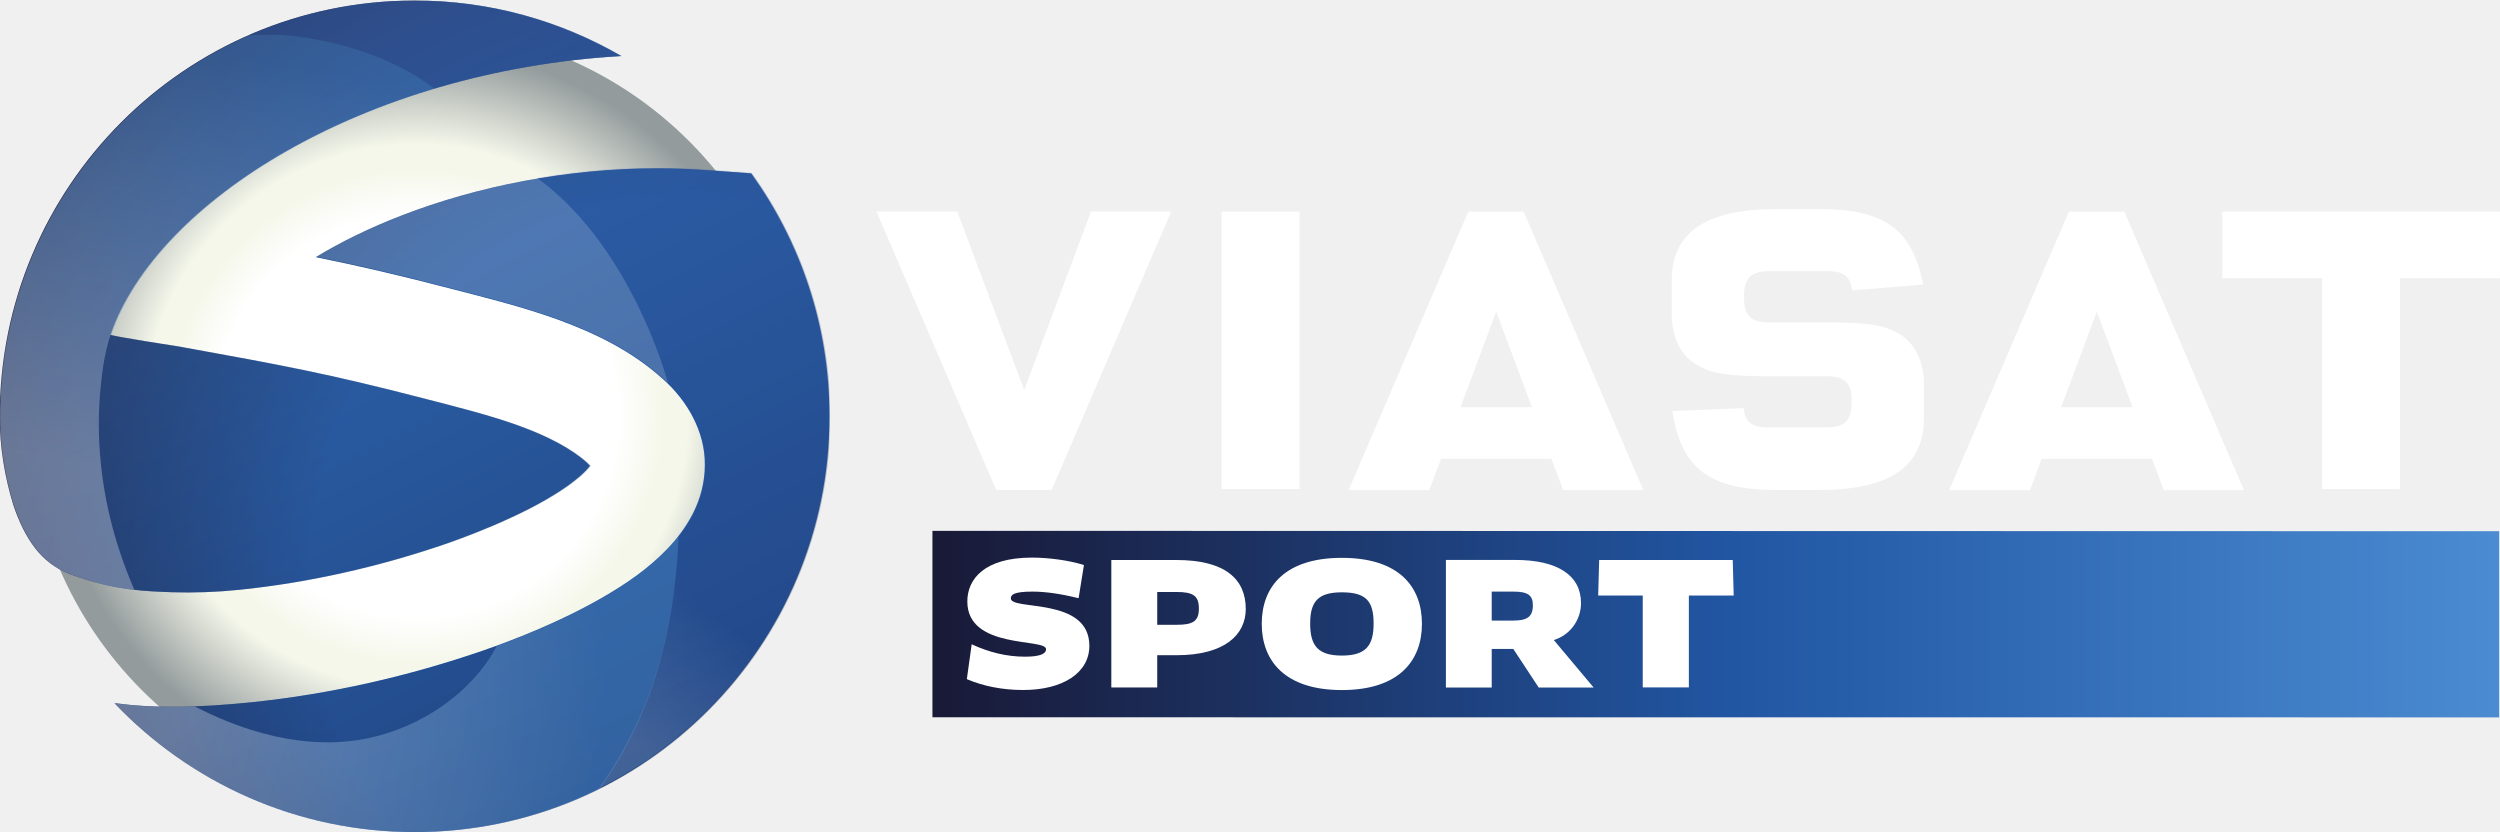
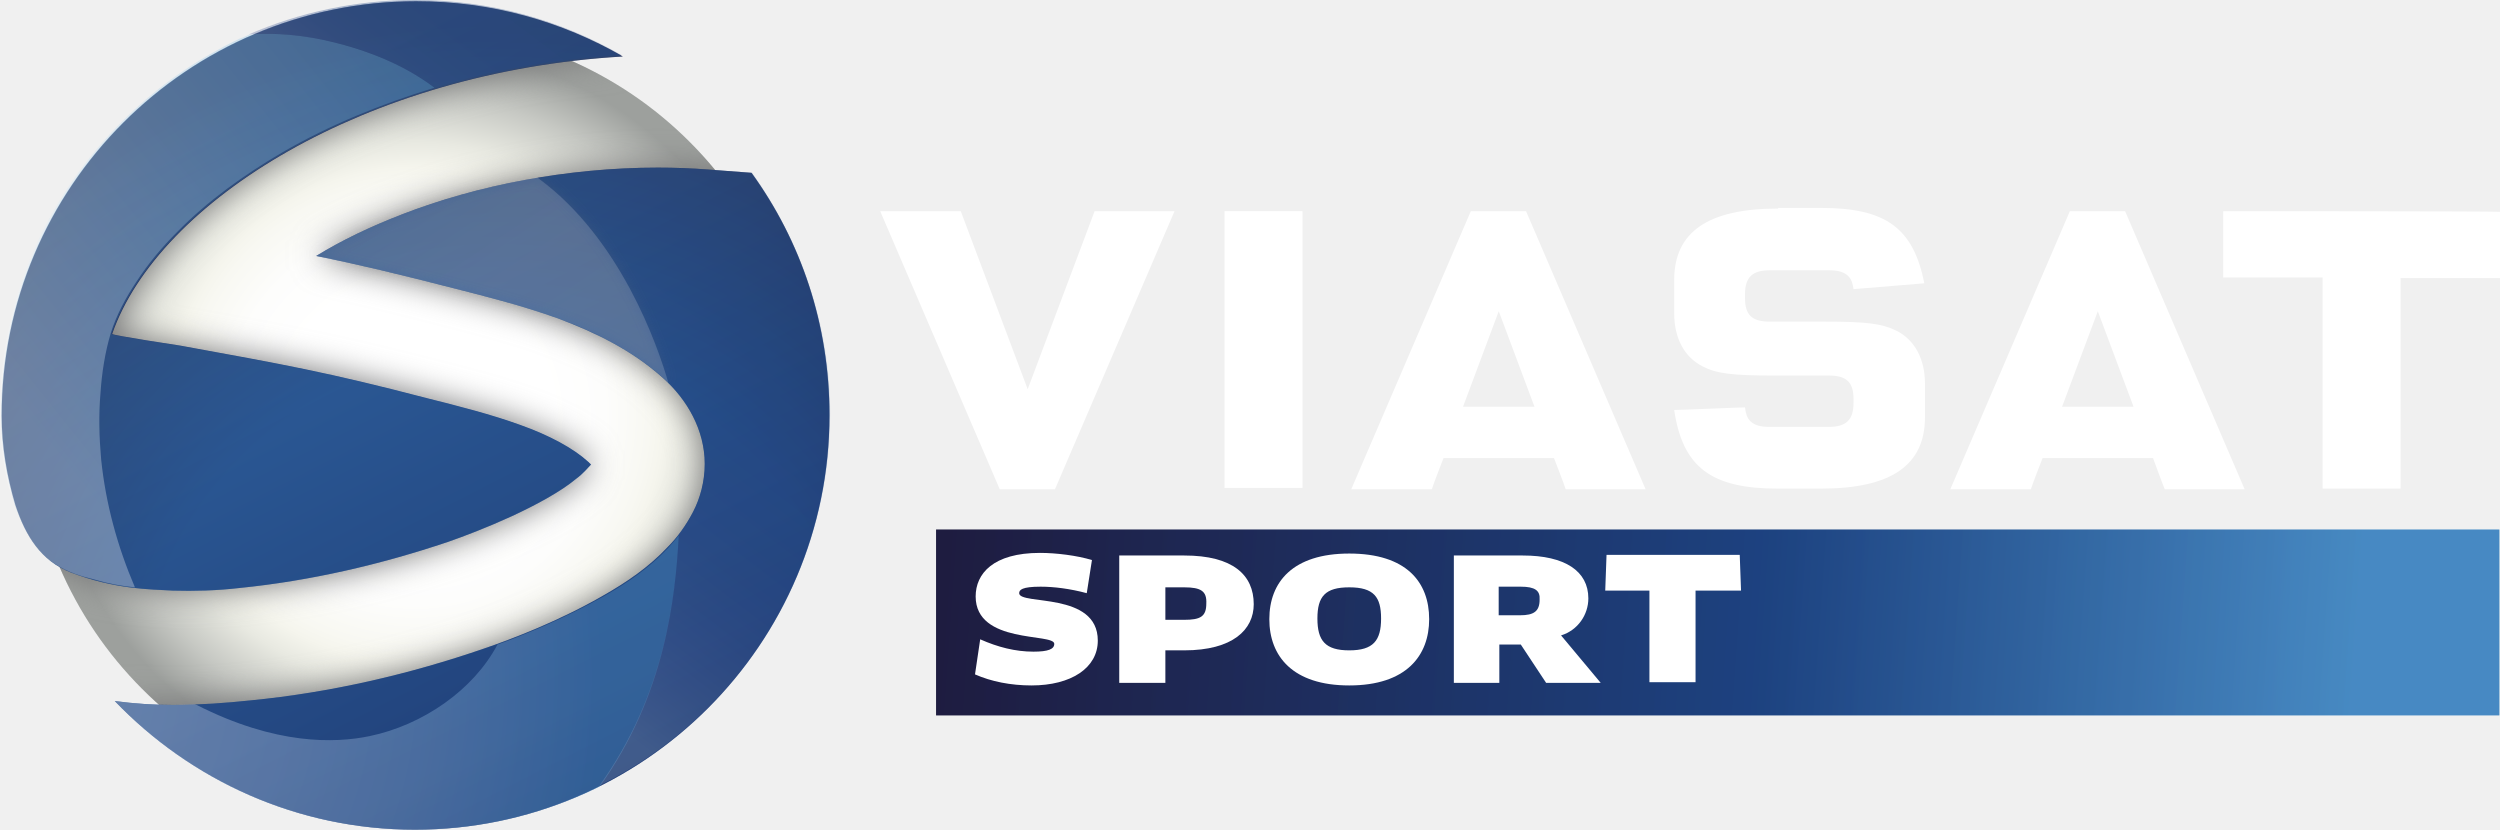
- <svg xmlns="http://www.w3.org/2000/svg" width="211.67mm" height="70.419mm" version="1.1" viewBox="0 0 211.67 70.419">
+ <svg xmlns="http://www.w3.org/2000/svg" width="813.53" height="270" version="1.1" viewBox="0 0 813.53 270" xml:space="preserve">
  <defs>
-     <linearGradient id="d" x2="1" gradientTransform="matrix(16.176 0 0 -16.176 383.08 291.09)" gradientUnits="userSpaceOnUse">
-       <stop stop-color="#191a38" offset="0" />
-       <stop stop-color="#191a38" offset=".007" />
-       <stop stop-color="#2156a3" offset=".511" />
-       <stop stop-color="#4a8bd1" offset="1" />
+     <linearGradient id="SVGID_7_" x1="395.49" x2="452.99" y1="149.89" y2="262.3" gradientTransform="matrix(2.1143 0 0 2.1143 -749.81 -282.69)" gradientUnits="userSpaceOnUse">
+       <stop stop-color="#5AA7DC" offset="0" />
+       <stop stop-color="#1E1C40" offset="1" />
    </linearGradient>
-     <clipPath id="j">
-       <path d="m373.45 297.18h4.487v-5.734h-4.487z" />
+     <radialGradient id="SVGID_8_" cx="-1086.6" cy="957.88" r="148.94" gradientTransform="matrix(1.3621 0 0 1.3621 1473.5 -1084.5)" gradientUnits="userSpaceOnUse">
+       <stop stop-color="#fff" offset="0" />
+       <stop stop-color="#F9FBFE" offset=".118" />
+       <stop stop-color="#E8F0FB" offset=".292" />
+       <stop stop-color="#CCDEF4" offset=".501" />
+       <stop stop-color="#A0C6EA" offset=".736" />
+       <stop stop-color="#5DA8DD" offset=".991" />
+       <stop stop-color="#5AA7DC" offset="1" />
+     </radialGradient>
+     <linearGradient id="SVGID_9_" x1="359.82" x2="469.99" y1="199.75" y2="111.49" gradientTransform="matrix(2.1143 0 0 2.1143 -749.81 -282.69)" gradientUnits="userSpaceOnUse">
+       <stop stop-color="#fff" offset="0" />
+       <stop stop-color="#5AA7DC" offset=".61" />
+     </linearGradient>
+     <linearGradient id="SVGID_10_" x1="403.95" x2="434.11" y1="164.08" y2="124.2" gradientTransform="matrix(2.1143 0 0 2.1143 -749.81 -282.69)" gradientUnits="userSpaceOnUse">
+       <stop stop-color="#fff" offset=".005" />
+       <stop stop-color="#E0E0EF" offset=".04" />
+       <stop stop-color="#B9BCD9" offset=".091" />
+       <stop stop-color="#959CC4" offset=".146" />
+       <stop stop-color="#7581B3" offset=".206" />
+       <stop stop-color="#5B6DA5" offset=".271" />
+       <stop stop-color="#455E9B" offset=".343" />
+       <stop stop-color="#345393" offset=".424" />
+       <stop stop-color="#284D8E" offset=".521" />
+       <stop stop-color="#20498B" offset=".649" />
+       <stop stop-color="#1D488A" offset=".929" />
+     </linearGradient>
+     <linearGradient id="SVGID_11_" x1="428.96" x2="492.61" y1="230.8" y2="147.04" gradientTransform="matrix(2.1143 0 0 2.1143 -749.81 -282.69)" gradientUnits="userSpaceOnUse">
+       <stop stop-color="#fff" offset=".005" />
+       <stop stop-color="#D2D4E7" offset=".053" />
+       <stop stop-color="#AAAED0" offset=".104" />
+       <stop stop-color="#868EBC" offset=".158" />
+       <stop stop-color="#6675AB" offset=".215" />
+       <stop stop-color="#4C639E" offset=".275" />
+       <stop stop-color="#385695" offset=".34" />
+       <stop stop-color="#2A4E8F" offset=".411" />
+       <stop stop-color="#20498B" offset=".493" />
+       <stop stop-color="#1D488A" offset=".615" />
+     </linearGradient>
+     <filter id="filter1952" x="-.038" y="-.065" width="1.076" height="1.131" color-interpolation-filters="sRGB">
+       <feGaussianBlur stdDeviation="3.363" />
+     </filter>
+     <radialGradient id="XMLID_8_-1" cx="391.74" cy="414.65" r="233.83" gradientTransform="matrix(.5386 0 0 .5386 -76.029 -88.33)" gradientUnits="userSpaceOnUse">
+       <stop stop-color="#fff" offset=".343" />
+       <stop stop-color="#FDFDFC" offset=".489" />
+       <stop stop-color="#F8F8F2" offset=".603" />
+       <stop stop-color="#F5F5ED" offset=".64" />
+       <stop stop-color="#E8E9E1" offset=".705" />
+       <stop stop-color="#C6C8C3" offset=".825" />
+       <stop stop-color="#9DA09D" offset=".949" />
+     </radialGradient>
+     <clipPath id="clipPath1658">
+       <path d="m184.78-534.18c-129.1 0-233.8 104.7-233.8 233.8s104.7 233.8 233.8 233.8c129.2 0 233.8-104.7 233.8-233.8 0.1-129.1-104.6-233.8-233.8-233.8z" />
    </clipPath>
-     <linearGradient id="f" x2="1" gradientTransform="matrix(1.2722 7.1787 7.1787 -1.2722 375.25 292.57)" gradientUnits="userSpaceOnUse">
-       <stop stop-color="#fff" offset="0" />
-       <stop stop-color="#4a8bd1" offset=".61" />
-       <stop stop-color="#4a8bd1" offset=".675" />
-       <stop stop-color="#4a8bd1" offset="1" />
-     </linearGradient>
-     <clipPath id="k">
-       <path d="m379 295.8h3.019v-6.405h-3.019z" />
-     </clipPath>
-     <linearGradient id="g" x2="1" gradientTransform="matrix(4.2764 5.6351 5.6351 -4.2764 378.43 291.01)" gradientUnits="userSpaceOnUse">
-       <stop stop-color="#fff" offset="0" />
-       <stop stop-color="#fff" offset=".005" />
-       <stop stop-color="#3153a0" offset=".224" />
-       <stop stop-color="#3153a0" offset=".615" />
-       <stop stop-color="#3153a0" offset="1" />
-     </linearGradient>
-     <clipPath id="l">
-       <path d="m376.02 297.53h3.853v-0.909h-3.853z" />
-     </clipPath>
-     <linearGradient id="h" x2="1" gradientTransform="matrix(2.0217 2.677 2.677 -2.0217 376.76 295.49)" gradientUnits="userSpaceOnUse">
-       <stop stop-color="#fff" offset="0" />
-       <stop stop-color="#fff" offset=".005" />
-       <stop stop-color="#3153a0" offset=".237" />
-       <stop stop-color="#3153a0" offset=".929" />
-       <stop stop-color="#3153a0" offset="1" />
-     </linearGradient>
-     <clipPath id="m">
-       <path d="m374.64 292h5.822v-3.054h-5.822z" />
-     </clipPath>
-     <radialGradient id="a" cx="0" cy="0" r="1" gradientTransform="matrix(6.4401 .0040137 .0040137 -6.4532 373.25 290.53)" gradientUnits="userSpaceOnUse">
-       <stop stop-color="#fff" offset="0" />
-       <stop stop-color="#fff" offset=".319" />
-       <stop stop-color="#5ba2de" offset="1" />
+     <filter id="filter1583" x="-.048" y="-.048" width="1.096" height="1.096" color-interpolation-filters="sRGB">
+       <feGaussianBlur stdDeviation="10.023" />
+     </filter>
+   </defs>
+   <linearGradient id="SVGID_1_" x1="717.27" x2="500.08" y1="236.44" y2="221.05" gradientTransform="matrix(2.1143 0 0 2.1143 -749.81 -282.69)" gradientUnits="userSpaceOnUse">
+     <stop stop-color="#5AA7DC" offset="0" />
+     <stop stop-color="#1D488A" offset=".418" />
+     <stop stop-color="#1E1C40" offset="1" />
+   </linearGradient>
+   <g transform="translate(.30997 .13265)">
+     <path d="m134.94 9.049c-69.533 0-125.92 56.391-125.92 125.92s56.391 125.92 125.92 125.92c69.587 0 125.92-56.391 125.92-125.92 0.054-69.533-56.338-125.92-125.92-125.92z" fill="url(#XMLID_8_-1)" stroke-width=".539" />
+     <g transform="matrix(.5386 0 0 .5386 35.417 296.76)" clip-path="url(#clipPath1658)" fill="#757576" filter="url(#filter1583)">
+       <path d="m3.4-127.63c11.8 1.5 23.5 2.2 34.9 2.2 16.4 0 32.3-1.2 47.1-2.7 48.2-4.9 95.9-15.7 141.3-31.4 16.1-5.6 45.1-16.4 72.3-32.1 13.7-8 27-17 38.5-29 5.7-6 11.1-12.9 15.3-21.2s7.2-18.3 7.2-29.2c0.2-20.3-10.8-38.9-25.3-51.7-19.3-17.4-41.8-28-63.8-36s-43.9-13.3-62.3-18.1c-33.8-8.8-58.2-14.4-83.6-19.6 15.3-9.2 32.7-17.8 51.6-25 45.7-17.6 100.1-28.4 154.7-28.4 10.2 0 20.5 0.4 30.7 1.1l25.9 2c29.7 41.2 47.2 91.7 47.2 146.3 0 138.4-112.2 250.6-250.6 250.6-71.1 0-135.5-29.9-181.1-77.8zm-26.8-77.8c26.8 10.2 47.6 10.4 61.6 10.9 13.1 0.5 26.9 0 40.4-1.4 42.6-4.3 85.3-14 125.9-28 9-3.1 23.5-8.5 38.2-15.3 14.7-6.7 29.7-15.1 39.2-22.8 4.3-3.3 7.3-6.5 8.9-8.6-0.5-0.5-1-1.1-1.8-1.7-9.1-8.3-23.7-16.1-41.1-22.4s-37.2-11.3-56.2-16.2c-60.3-15.6-86.7-20.4-149.2-31.7 0 0-41.5-6.4-41.3-7.2 27.8-80.3 153-158.8 308.6-167.7-36.8-21.3-79.3-33.5-124.9-33.5-138.4 0-250.6 112.2-250.6 250.6 0 18.5 3.1 36.5 8.3 53.6 6.8 20 16.4 34.8 34 41.4z" />
+       <path d="m260-442.63c48.5 36.1 70.9 99.7 77.7 122.7-19.2-18.5-44.7-30.9-66.7-38.8-22-8-43.9-13.3-62.3-18.1-33.8-8.8-58.2-14.4-83.6-19.6 15.3-9.2 32.7-17.8 51.7-25 25.1-9.7 52.9-17.3 81.9-22.2 0 0 0.8 0.6 1.3 1z" opacity=".17" />
+       <path d="m51.6-125.63c-4.1 0.1-9.4 0.3-13.5 0.3-11.4 0-23.1-0.7-34.9-2.2 45.6 47.9 110 77.8 181.4 77.8 40 0 77.8-9.4 111.4-26.1 40.1-55.9 46.1-115.3 47.9-152.1-2.1 2.6-4.2 5.1-6.5 7.4-11.5 12-24.9 21.1-38.5 29-23.4 13.5-48.2 23.4-64.9 29.5-14.4 27.6-45.1 48.8-77.4 55.6-21 4.4-56.6 5.5-104.4-18.8z" opacity=".31" />
+       <path d="m-57.5-246.73c4.8 14 11.9 28.1 24.6 36.5 7.2 4.8 15.7 7.3 23.9 9.6 8 2.2 16.2 3.8 24.5 4.7-10.6-24.7-17.8-50.7-20.3-77.5-1.2-13.3-1.4-26.7-0.3-39.9 1-12.1 2.6-24.8 6.2-36.4 3.4-10.9 9.2-21.3 15.5-30.8 7.2-11 15.7-21 24.9-30.3 18.6-18.8 40.3-34.7 63.2-47.9 29.1-16.7 60.1-29.5 92.2-39.2-19.6-15.1-44.1-24.1-68.1-29.1-11.2-2.3-22.6-3.7-34.1-3.6-2.5 0-4.9 0.1-7.4 0.3-0.9 0.1-2.3 0-3.1 0.3-1.6 0.7-3.1 1.4-4.7 2.1-5.9 2.7-11.7 5.7-17.4 8.9-45.3 25.5-82.2 65.1-104.3 112.2-10.6 22.6-17.8 46.8-21.2 71.6-3.7 26.4-3.3 53.2 3.3 79.1 0.8 3.2 1.6 6.3 2.6 9.4" opacity=".31" />
+       <path d="m388.2-446.63-25.9-2c-10.2-0.7-20.4-1.1-30.7-1.1-24.5 0-49 2.2-72.7 6.2 29.4 20.8 61.7 65 79 123.7h-0.1v0.1c-0.1-0.1-0.2-0.1-0.2-0.2 13.1 12.7 22.6 30.2 22.5 49.1 0 10.9-3 20.9-7.2 29.2-2.6 5.1-5.6 9.7-8.9 13.8-1.8 36.8-7.7 96.3-47.9 152.1 82.5-41 139.2-126.1 139.2-224.5 0.1-54.7-17.4-105.2-47.1-146.4z" opacity=".15" />
+     </g>
+   </g>
+   <rect x="304.61" y="172.32" width="508.71" height="60.47" fill="url(#SVGID_1_)" stroke-width="2.114" />
+   <linearGradient id="SVGID_2_" x1="717.27" x2="500.08" y1="236.45" y2="221.06" gradientTransform="matrix(2.1143 0 0 2.1143 -749.81 -282.69)" gradientUnits="userSpaceOnUse">
+     <stop stop-color="#1D488A" offset="0" />
+     <stop stop-color="#1E1C40" offset="1" />
+   </linearGradient>
+   <rect x="304.61" y="172.32" width="508.71" height="60.47" fill="url(#SVGID_2_)" opacity=".31" stroke-width="2.114" />
+   <path d="m356.2 68.716c-0.634 1.692-21.778 57.933-21.778 57.933s-21.143-56.241-21.778-57.933h-26.218c1.48 3.383 38.269 89.013 38.904 90.493h17.972c0.634-1.48 37.424-87.11 38.904-90.493h-26.006z" fill="#fff" stroke-width="2.114" />
+   <path d="m398.48 68.716v90.07h25.372v-90.07h-25.372z" fill="#fff" stroke-width="2.114" />
+   <path d="m478.62 68.716c-0.634 1.48-37.424 87.11-38.904 90.493h26.218c0.423-1.48 3.806-10.149 3.806-10.149h35.944s3.383 8.669 3.806 10.149h26.006c-1.48-3.383-38.269-89.013-38.904-90.493h-17.972zm9.092 32.561 11.629 31.081h-23.258z" fill="#fff" stroke-width="2.114" />
+   <path d="m673.56 68.716c-0.634 1.48-37.424 87.11-38.904 90.493h26.218c0.423-1.48 3.806-10.149 3.806-10.149h35.944s3.171 8.669 3.806 10.149h26.006c-1.48-3.383-38.269-89.013-38.904-90.493h-17.972zm9.092 32.561 11.629 31.081h-23.258z" fill="#fff" stroke-width="2.114" />
+   <path d="m578.63 67.87c-22.835 0-33.829 7.612-33.829 23.258v10.783c0 8.246 3.383 14.377 9.303 17.338 4.44 2.326 9.726 2.96 23.258 2.96h17.76c5.709 0 8.034 2.114 8.034 7.612v1.269c0 5.497-2.326 7.823-8.034 7.823h-19.452c-2.96 0-4.863-0.634-6.132-1.903-1.057-1.057-1.48-2.537-1.692-4.44-2.114 0-20.72 0.846-23.046 0.846 2.749 18.606 12.052 25.583 33.618 25.583h14.166c22.835 0 33.829-7.612 33.829-23.258v-10.783c0-8.246-3.383-14.377-9.303-17.338-4.652-2.326-9.726-2.96-23.469-2.96h-17.76c-5.709 0-8.034-2.114-8.034-7.612v-1.269c0-5.497 2.326-7.823 8.034-7.823h19.452c2.96 0 4.863 0.634 6.132 1.903 1.057 1.057 1.48 2.537 1.692 4.229 2.326-0.211 20.72-1.692 23.046-1.903-3.594-17.972-12.475-24.526-33.618-24.526h-13.955z" fill="#fff" stroke-width="2.114" />
+   <path d="m723.46 68.716v21.566h32.349v68.716h25.372v-68.504h32.349v-21.566c-2.537-0.211-87.745-0.211-90.07-0.211z" fill="#fff" stroke-width="2.114" />
+   <g transform="matrix(2.1143 0 0 2.1143 -749.81 -282.69)" fill="#fff">
+     <path d="m513.4 239.2c-3.2 0-6.2-0.6-8.7-1.7l0.8-5.4c2.7 1.2 5.4 1.9 8.2 1.9 2.3 0 3.2-0.4 3.2-1.2 0-1.7-12.1 0.1-12.1-7.3 0-3.5 2.7-6.7 9.9-6.7 2.5 0 5.7 0.4 8 1.1l-0.8 5.1c-2.6-0.7-5.1-1-7.1-1-2.9 0-3.3 0.5-3.3 1 0 1.9 12.1-0.3 12.1 7.3 0 4.2-4.1 6.9-10.2 6.9z" />
+     <path d="m536.9 233.8h-2.9v5h-7.1v-19.6h10c7.5 0 10.7 3 10.7 7.5 0 3.9-3.2 7.1-10.7 7.1zm0-9.7h-2.9v5h2.9c2.5 0 3.4-0.5 3.4-2.5 0.1-1.9-0.8-2.5-3.4-2.5z" />
+     <path d="m562.3 239.2c-8.7 0-12.3-4.5-12.3-10.2s3.6-10.1 12.3-10.1c8.8 0 12.3 4.4 12.3 10.1 0 5.6-3.5 10.2-12.3 10.2zm0-15.1c-3.7 0-4.9 1.4-4.9 4.8s1.2 4.9 4.9 4.9 4.9-1.5 4.9-4.9c0-3.3-1.1-4.8-4.9-4.8z" />
+     <path d="m594.9 231.5 6.1 7.3h-8.4l-3.9-5.9h-3.3v5.9h-7v-19.6h10.6c6.5 0 10.1 2.4 10.1 6.6 0 2.5-1.6 4.9-4.2 5.7zm-6.2-7.5h-3.4v4.4h3.3c2.1 0 3-0.6 3-2.4 0.1-1.4-0.7-2-2.9-2z" />
+     <path d="m615.6 224.6v14.1h-7.1v-14.1h-6.8l0.2-5.5h20.5l0.2 5.5z" />
+   </g>
+   <g transform="matrix(2.1143 0 0 2.1143 -749.81 -282.69)">
+     <radialGradient id="SVGID_6_" cx="-962.81" cy="966.67" r="164.99" gradientTransform="matrix(.6442 0 0 .6442 1051.5 -379.22)" gradientUnits="userSpaceOnUse">
+       <stop stop-color="#1D488A" offset=".522" />
+       <stop stop-color="#1E1C40" offset="1" />
    </radialGradient>
-     <clipPath id="n">
-       <path d="m373.45 297.53h8.568v-8.586h-8.568z" />
-     </clipPath>
-     <linearGradient id="i" x2="1" gradientTransform="matrix(3.8711 -7.5549 -7.5549 -3.8711 376.19 296.45)" gradientUnits="userSpaceOnUse">
-       <stop stop-color="#4a8bd1" offset="0" />
-       <stop stop-color="#191a38" offset="1" />
-     </linearGradient>
-     <radialGradient id="b" cx="0" cy="0" r="1" gradientTransform="matrix(7.7813 .0054788 .0054788 -7.7969 380.62 291.5)" gradientUnits="userSpaceOnUse">
-       <stop stop-color="#2156a3" offset="0" />
-       <stop stop-color="#2156a3" offset=".511" />
-       <stop stop-color="#1b1938" offset="1" />
-     </radialGradient>
-     <radialGradient id="c" cx="0" cy="0" r="1" gradientTransform="matrix(3.9974 .0024911 .0024911 -4.0055 377.75 293.24)" gradientUnits="userSpaceOnUse">
-       <stop stop-color="#fff" offset="0" />
-       <stop stop-color="#fff" offset=".343" />
-       <stop stop-color="#fff" offset=".519" />
-       <stop stop-color="#f5f7ea" offset=".64" />
-       <stop stop-color="#f5f7ea" offset=".7" />
-       <stop stop-color="#939b9c" offset=".949" />
-       <stop stop-color="#939b9c" offset="1" />
-     </radialGradient>
-     <linearGradient id="e" x2="1" gradientTransform="matrix(48.522 29.211 -29.211 48.522 -17.905 78.787)" gradientUnits="userSpaceOnUse">
-       <stop stop-color="#4a8bd1" offset="0" />
-       <stop stop-color="#fff" offset=".201" />
+     <path d="m372.3 241.6c3 0.4 6 0.6 8.9 0.6 4.2 0 8.2-0.3 12-0.7 12.3-1.2 24.4-4 36-8 4.1-1.4 11.5-4.2 18.4-8.2 3.5-2 6.9-4.3 9.8-7.4 1.5-1.5 2.8-3.3 3.9-5.4s1.8-4.7 1.8-7.4c0-5.2-2.7-9.9-6.4-13.2-4.9-4.4-10.6-7.1-16.2-9.2-5.6-2-11.2-3.4-15.9-4.6-8.6-2.2-14.8-3.7-21.3-5 3.9-2.4 8.3-4.5 13.2-6.4 11.6-4.5 25.5-7.2 39.4-7.2 2.6 0 5.2 0.1 7.8 0.3l6.6 0.5c7.6 10.5 12 23.3 12 37.3 0 35.2-28.6 63.8-63.8 63.8-18.1 0-34.5-7.6-46.2-19.8zm-6.8-19.8c6.8 2.6 12.1 2.6 15.7 2.8 3.3 0.1 6.9 0 10.3-0.4 10.9-1.1 21.7-3.6 32.1-7.1 2.3-0.8 6-2.2 9.7-3.9s7.6-3.8 10-5.8c1.1-0.8 1.8-1.7 2.3-2.2l-0.4-0.4c-2.3-2.1-6-4.1-10.5-5.7-4.4-1.6-9.5-2.9-14.3-4.1-15.3-4-22.1-5.2-38-8.1 0 0-10.6-1.6-10.5-1.8 7.1-20.4 39-40.4 78.6-42.7-9.4-5.4-20.2-8.5-31.8-8.5-35.2 0-63.8 28.6-63.8 63.8 0 4.7 0.8 9.3 2.1 13.7 1.6 4.9 4 8.6 8.5 10.4z" fill="url(#SVGID_6_)" />
+   </g>
+   <path d="m37.357 228.14c6.343 0.846 12.686 1.269 18.818 1.269 8.88 0 17.338-0.634 25.372-1.48 26.006-2.537 51.59-8.457 76.116-16.915 8.669-2.96 24.315-8.88 38.904-17.338 7.4-4.229 14.589-9.092 20.72-15.646 3.171-3.171 5.92-6.977 8.246-11.417 2.326-4.44 3.806-9.937 3.806-15.646 0-10.995-5.709-20.932-13.532-27.909-10.36-9.303-22.412-15.012-34.252-19.452-11.84-4.229-23.681-7.189-33.618-9.726-18.183-4.652-31.292-7.823-45.035-10.572 8.246-5.074 17.549-9.514 27.909-13.532 24.526-9.514 53.915-15.223 83.305-15.223 5.497 0 10.995 0.211 16.492 0.634l13.955 1.057c16.069 22.2 25.372 49.264 25.372 78.865 0 74.424-60.47 134.89-134.89 134.89-38.269 0-72.944-16.069-97.682-41.864z" fill="none" stroke-width="2.114" />
+   <path d="m37.357 228.14c6.343 0.846 12.686 1.269 18.818 1.269 8.88 0 17.338-0.634 25.372-1.48 26.006-2.537 51.59-8.457 76.116-16.915 8.669-2.96 24.315-8.88 38.904-17.338 7.4-4.229 14.589-9.092 20.72-15.646 3.171-3.171 5.92-6.977 8.246-11.417 2.326-4.44 3.806-9.937 3.806-15.646 0-10.995-5.709-20.932-13.532-27.909-10.36-9.303-22.623-15.012-34.252-19.452-11.84-4.229-23.681-7.189-33.618-9.726-18.183-4.652-31.292-7.823-45.035-10.572 8.246-5.074 17.549-9.514 27.909-13.532 24.526-9.514 53.915-15.223 83.305-15.223 5.497 0 10.995 0.211 16.492 0.634l13.955 1.057c16.069 22.2 25.372 49.264 25.372 78.865 0 74.424-60.47 134.89-134.89 134.89-38.269 0-72.944-16.069-97.682-41.864zm-14.377-41.864c14.377 5.497 25.583 5.497 33.195 5.92 6.977 0.211 14.589 0 21.778-0.846 23.046-2.326 45.881-7.612 67.87-15.012 4.863-1.692 12.686-4.652 20.509-8.246s16.069-8.034 21.143-12.263c2.326-1.692 3.806-3.594 4.863-4.652-0.211-0.211-0.634-0.634-1.057-0.846-4.863-4.44-12.686-8.669-22.2-12.052-9.303-3.383-20.086-6.132-30.235-8.669-32.349-8.457-46.727-10.995-80.345-17.126 0 0-22.412-3.383-22.2-3.806 15.012-43.132 82.459-85.419 166.19-90.282-19.875-11.417-42.709-17.972-67.236-17.972-74.424 0-134.89 60.47-134.89 134.89 0 9.937 1.692 19.663 4.44 28.966 3.594 10.36 8.669 18.395 18.183 21.989z" fill="url(#SVGID_7_)" opacity=".32" stroke-width="2.114" />
+   <path d="m63.363 229.19c-2.114 0-5.074 0.211-7.189 0.211-6.132 0-12.475-0.423-18.818-1.269 24.526 25.795 59.201 41.864 97.682 41.864 21.566 0 41.864-5.074 60.047-13.955 21.566-30.023 24.738-62.161 25.795-81.825-1.057 1.48-2.326 2.749-3.383 4.017-6.132 6.554-13.32 11.417-20.72 15.646-12.686 7.189-26.006 12.686-34.886 15.857-7.823 14.8-24.315 26.218-41.652 29.812-11.206 2.326-30.446 2.96-56.241-10.149z" fill="url(#SVGID_8_)" opacity=".31" stroke-width="2.114" />
+   <path d="m4.584 163.86c2.537 7.612 6.343 15.223 13.32 19.663 3.806 2.537 8.457 4.017 12.897 5.074 4.229 1.269 8.669 2.114 13.109 2.537-5.709-13.32-9.514-27.275-10.995-41.652-0.634-7.189-0.846-14.377-0.211-21.566 0.423-6.554 1.48-13.32 3.383-19.663 1.903-5.92 4.863-11.417 8.246-16.492 3.806-5.92 8.457-11.417 13.32-16.28 9.937-10.149 21.778-18.606 34.041-25.795 15.646-9.092 32.349-15.857 49.687-21.143-10.572-8.034-23.681-12.897-36.578-15.646-6.132-1.269-12.263-1.903-18.395-1.903-1.269 0-2.749 0-4.017 0.211-0.423 0-1.269 0-1.692 0.211-0.846 0.423-1.692 0.846-2.537 1.057-3.171 1.48-6.343 3.171-9.303 4.863-24.315 13.743-44.19 35.098-56.241 60.47-5.709 12.263-9.514 25.161-11.417 38.481-1.903 14.166-1.692 28.543 1.692 42.498 0.846 1.692 1.269 3.383 1.692 5.074" fill="url(#SVGID_9_)" opacity=".31" stroke-width="2.114" />
+   <path d="m129.75 21.355c4.229 2.114 8.246 4.652 11.84 7.189h-0.211c18.818-5.709 39.327-9.303 60.893-10.572-19.875-11.417-42.709-17.972-67.236-17.972-19.24 0-37.635 4.017-54.127 11.206 14.166-1.269 33.618 2.537 48.841 10.149z" fill="url(#SVGID_10_)" opacity=".35" stroke-width="2.114" />
+   <path d="m244.77 56.241-13.955-1.057c-5.497-0.423-10.995-0.634-16.492-0.634-13.32 0-26.429 1.269-39.115 3.383 15.857 11.206 33.195 35.098 42.498 66.601l-0.211-0.211c6.977 6.766 12.263 16.28 12.052 26.429 0 5.92-1.692 11.206-3.806 15.646-1.48 2.749-2.96 5.286-4.863 7.4-1.057 19.875-4.229 51.801-25.795 81.825 44.401-21.989 75.059-67.87 75.059-120.94 0-28.966-9.514-56.241-25.372-78.442z" fill="url(#SVGID_11_)" opacity=".15" stroke-width="2.114" />
+   <path transform="matrix(.5386 0 0 .5386 -75.869 -88.361)" d="m466.9 272.4c48.5 36.1 70.9 99.7 77.7 122.7-19.2-18.5-44.7-30.9-66.7-38.8-22-8-43.9-13.3-62.3-18.1-33.8-8.8-58.2-14.4-83.6-19.6 15.3-9.2 32.7-17.8 51.7-25 25.1-9.7 52.9-17.3 81.9-22.2 0 0 0.8 0.6 1.3 1z" fill="#757576" filter="url(#filter1952)" opacity=".17" />
+   <g transform="matrix(2.1143 0 0 2.1143 -749.81 -282.69)">
+     <linearGradient id="SVGID_12_" x1="411.49" x2="451.86" y1="151.28" y2="212.27" gradientUnits="userSpaceOnUse">
+       <stop stop-color="#5AA7DC" offset="0" />
+       <stop stop-color="#66ABDE" offset=".011" />
+       <stop stop-color="#92BEE7" offset=".062" />
+       <stop stop-color="#B3CFEE" offset=".12" />
+       <stop stop-color="#CCDEF4" offset=".185" />
+       <stop stop-color="#E0EBF9" offset=".257" />
+       <stop stop-color="#EEF4FC" offset=".342" />
+       <stop stop-color="#F8FAFE" offset=".446" />
+       <stop stop-color="#FEFEFF" offset=".593" />
      <stop stop-color="#fff" offset="1" />
    </linearGradient>
-   </defs>
-   <g transform="translate(21.562 -79.929)">
-     <g transform="matrix(8.2006 0 0 -8.2006 -3084.1 2519.9)">
-       <path d="m383.08 290.13 16.176-1e-3v1.922l-16.176 4e-3z" fill="url(#d)" />
-     </g>
-     <g fill="#fff">
-       <g transform="matrix(8.2006 0 0 -8.2006 70.812 97.842)">
-         <path d="m0 0c-0.019-0.051-0.69-1.842-0.69-1.842s-0.673 1.791-0.691 1.842h-0.834c0.045-0.107 1.216-2.829 1.236-2.875h0.572c0.019 0.046 1.19 2.768 1.235 2.875z" fill="#fff" />
-       </g>
-       <path d="m81.873 121.33h6.593v-23.487h-6.593z" />
-       <g transform="matrix(8.2006 0 0 -8.2006 105.12 106.32)">
-         <path d="m0 0 0.369-0.986h-0.738zm-0.288 1.033c-0.021-0.046-1.191-2.768-1.236-2.875h0.833c0.017 0.044 0.121 0.323 0.121 0.323h1.14s0.104-0.279 0.121-0.323h0.828c-0.046 0.107-1.216 2.829-1.236 2.875z" fill="#fff" />
-       </g>
-       <g transform="matrix(8.2006 0 0 -8.2006 155.97 106.32)">
-         <path d="m0 0 0.37-0.986h-0.738zm-0.288 1.033c-0.02-0.046-1.19-2.768-1.236-2.875h0.834c0.016 0.044 0.121 0.323 0.121 0.323h1.14s0.104-0.279 0.12-0.323h0.828c-0.046 0.107-1.215 2.829-1.235 2.875z" fill="#fff" />
-       </g>
-       <g transform="matrix(8.2006 0 0 -8.2006 128.82 97.633)">
-         <path d="m0 0c-0.725 0-1.078-0.241-1.078-0.737v-0.342c0-0.262 0.105-0.458 0.297-0.55 0.144-0.075 0.311-0.097 0.742-0.097h0.565c0.18 0 0.253-0.07 0.253-0.241v-0.04c0-0.173-0.075-0.247-0.253-0.247h-0.616c-0.091 0-0.154 0.019-0.194 0.061-0.032 0.033-0.047 0.079-0.052 0.138-0.07-3e-3 -0.658-0.027-0.735-0.03 0.089-0.593 0.384-0.815 1.071-0.815h0.448c0.725 0 1.078 0.243 1.078 0.742v0.341c0 0.262-0.105 0.458-0.296 0.551-0.145 0.075-0.311 0.096-0.743 0.096h-0.565c-0.18 0-0.253 0.071-0.253 0.243v0.039c0 0.173 0.076 0.247 0.253 0.247h0.616c0.092 0 0.154-0.019 0.194-0.062 0.031-0.032 0.048-0.078 0.051-0.136 0.073 6e-3 0.657 0.054 0.735 0.06-0.114 0.573-0.399 0.779-1.07 0.779z" fill="#fff" />
-       </g>
-       <g transform="matrix(8.2006 0 0 -8.2006 166.6 97.842)">
-         <path d="m0 0v-0.688h1.03v-2.176h0.804v2.176h1.032v0.688z" fill="#fff" />
-       </g>
-     </g>
-     <g transform="matrix(8.2006 0 0 -8.2006 65.071 138.35)">
-       <path d="m0 0c-0.216 0-0.414 0.04-0.582 0.112l0.05 0.36c0.179-0.083 0.362-0.128 0.55-0.128 0.156 0 0.218 0.03 0.218 0.077 0 0.118-0.813-7e-3 -0.813 0.493 0 0.235 0.181 0.453 0.667 0.453 0.17 0 0.386-0.028 0.537-0.077l-0.055-0.342c-0.174 0.043-0.34 0.068-0.475 0.068-0.195 0-0.225-0.033-0.225-0.07 0-0.13 0.811 0.019 0.811-0.49 0-0.279-0.274-0.456-0.683-0.456" fill="#fff" />
-     </g>
-     <g transform="matrix(8.2006 0 0 -8.2006 78.042 130.05)">
-       <path d="m0 0h-0.198v-0.339h0.198c0.167 0 0.232 0.034 0.232 0.167 0 0.132-0.057 0.172-0.232 0.172m0-0.653h-0.198v-0.333h-0.474v1.316h0.672c0.507 0 0.716-0.2 0.716-0.505 0-0.266-0.216-0.478-0.716-0.478" fill="#fff" />
-     </g>
-     <g transform="matrix(8.2006 0 0 -8.2006 92.049 130.08)">
-       <path d="m0 0c-0.246 0-0.327-0.095-0.327-0.323s0.081-0.33 0.327-0.33c0.247 0 0.328 0.102 0.328 0.33s-0.073 0.323-0.328 0.323m0-1.009c-0.588 0-0.827 0.302-0.827 0.684 0 0.383 0.239 0.681 0.827 0.681 0.59 0 0.827-0.298 0.827-0.681 0-0.381-0.237-0.684-0.827-0.684" fill="#fff" />
-     </g>
-     <g transform="matrix(8.2006 0 0 -8.2006 106.6 130.02)">
-       <path d="m0 0h-0.227v-0.299h0.222c0.144 0 0.203 0.039 0.203 0.159 0 0.101-0.051 0.14-0.198 0.14m0.414-0.5 0.411-0.49h-0.567l-0.262 0.398h-0.223v-0.398h-0.473v1.317h0.717c0.436 0 0.678-0.159 0.678-0.446 0-0.165-0.105-0.327-0.281-0.381" fill="#fff" />
-     </g>
-     <g transform="matrix(8.2006 0 0 -8.2006 121.43 130.35)">
-       <path d="m0 0v-0.949h-0.476v0.949h-0.46l0.01 0.367h1.379l0.01-0.367z" fill="#fff" />
-     </g>
-     <g transform="matrix(8.2006 0 0 -8.2006 -3084.1 2519.9)">
-       <path d="m377.74 297.25c-2.208-2e-3 -3.996-1.796-3.996-4.008 2e-3 -2.212 1.793-4.005 4.001-4.003 2.208 1e-3 3.996 1.795 3.995 4.008-2e-3 2.212-1.791 4.003-3.998 4.003z" fill="url(#c)" />
-     </g>
-     <g transform="matrix(8.2006 0 0 -8.2006 -3084.1 2519.9)">
-       <path d="m377.73 297.53c-2.366-2e-3 -4.282-1.925-4.28-4.296 0-0.316 0.052-0.625 0.142-0.918 0.118-0.341 0.282-0.594 0.582-0.708 0.459-0.175 0.813-0.177 1.054-0.187 0.224-7e-3 0.459 1e-3 0.691 0.025 0.728 0.074 1.458 0.241 2.151 0.48 0.154 0.054 0.401 0.146 0.652 0.263 0.251 0.114 0.508 0.259 0.671 0.391 0.073 0.056 0.124 0.111 0.151 0.146-8e-3 9e-3 -0.018 0.019-0.03 0.031-0.155 0.142-0.405 0.275-0.704 0.383-0.297 0.108-0.636 0.192-0.96 0.276-1.03 0.267-1.482 0.348-2.551 0.542 0 0-0.71 0.109-0.706 0.122 0.475 1.376 2.614 2.722 5.274 2.877-0.63 0.364-1.355 0.573-2.134 0.573zm2.511-1.732c-0.933 0-1.864-0.185-2.645-0.488-0.324-0.125-0.622-0.271-0.883-0.429 0.434-0.088 0.851-0.184 1.43-0.335 0.315-0.082 0.688-0.173 1.064-0.308 0.376-0.138 0.761-0.318 1.091-0.617 0.248-0.22 0.435-0.538 0.432-0.886 0-0.186-0.05-0.358-0.122-0.499-0.072-0.143-0.164-0.261-0.262-0.364-0.197-0.206-0.425-0.361-0.659-0.497-0.465-0.27-0.961-0.456-1.236-0.552-0.775-0.268-1.591-0.455-2.414-0.539-0.253-0.025-0.525-0.046-0.807-0.046-0.194 0-0.394 0.011-0.596 0.038 0.781-0.821 1.882-1.332 3.102-1.331 2.366 1e-3 4.283 1.924 4.281 4.294-1e-3 0.936-0.301 1.801-0.809 2.507l-0.442 0.032c-0.174 0.013-0.348 0.02-0.522 0.02z" fill="url(#b)" />
-     </g>
-     <g transform="matrix(8.2006 0 0 -8.2006 -3084.1 2519.9)">
-       <g clip-path="url(#n)" opacity=".32">
-         <path d="m377.74 297.53c-2.366-2e-3 -4.283-1.925-4.281-4.296 0-0.316 0.053-0.625 0.142-0.918 0.118-0.341 0.283-0.594 0.583-0.708 0.458-0.175 0.813-0.178 1.053-0.187 0.225-7e-3 0.46 1e-3 0.691 0.025 0.729 0.074 1.459 0.241 2.152 0.48 0.154 0.054 0.4 0.146 0.652 0.263 0.251 0.115 0.508 0.258 0.671 0.391 0.073 0.056 0.123 0.111 0.151 0.146-8e-3 9e-3 -0.018 0.019-0.031 0.031-0.155 0.142-0.405 0.274-0.703 0.382s-0.636 0.193-0.96 0.277c-1.03 0.267-1.482 0.348-2.551 0.542 0 0-0.71 0.109-0.706 0.122 0.474 1.375 2.613 2.722 5.273 2.877-0.628 0.364-1.354 0.573-2.13 0.573zm-0.134-2.22c-0.324-0.125-0.622-0.271-0.883-0.429 0.434-0.088 0.851-0.184 1.43-0.335 0.314-0.082 0.688-0.173 1.064-0.309 0.376-0.137 0.761-0.318 1.091-0.616 0.248-0.22 0.435-0.538 0.432-0.887 0-0.185-0.05-0.357-0.122-0.499s-0.164-0.26-0.262-0.363c-0.197-0.206-0.425-0.362-0.659-0.497-0.465-0.27-0.961-0.456-1.237-0.552-0.775-0.268-1.59-0.455-2.413-0.539-0.254-0.025-0.525-0.046-0.807-0.046-0.194 0-0.395 0.011-0.597 0.038 0.781-0.821 1.882-1.332 3.103-1.331 2.366 0 4.282 1.924 4.281 4.294-1e-3 0.936-0.301 1.801-0.809 2.506l-0.442 0.033c-0.175 0.013-0.35 0.02-0.525 0.02-0.934 0-1.864-0.185-2.645-0.488" fill="url(#i)" />
-       </g>
-     </g>
-     <g transform="matrix(8.2006 0 0 -8.2006 -3084.1 2519.9)">
-       <g clip-path="url(#m)" opacity=".31">
-         <path d="m380.35 291.87c-0.197-0.206-0.425-0.36-0.659-0.497-0.401-0.232-0.824-0.403-1.109-0.506-0.247-0.473-0.769-0.835-1.322-0.952-0.358-0.077-0.967-0.096-1.785 0.321l-0.01 5e-3c-0.069-2e-3 -0.16-5e-3 -0.231-5e-3 -0.194 0-0.394 0.012-0.597 0.038 0.782-0.821 1.882-1.332 3.103-1.331 0.684 1e-3 1.33 0.162 1.904 0.448 0.685 0.958 0.786 1.976 0.816 2.606-0.036-0.045-0.073-0.087-0.11-0.127" fill="url(#a)" />
-       </g>
-     </g>
-     <g transform="matrix(8.2006 0 0 -8.2006 -3084.1 2519.9)">
-       <g clip-path="url(#l)" opacity=".35">
-         <path d="m377.73 297.53c-0.61 0-1.19-0.13-1.716-0.36h1e-3c2e-3 0 3e-3 1e-3 5e-3 2e-3 0.013 2e-3 0.029 2e-3 0.042 3e-3 0.042 4e-3 0.085 6e-3 0.127 6e-3 0.195 1e-3 0.39-0.022 0.582-0.062 0.375-0.076 0.753-0.212 1.072-0.43 0.017-0.012 0.034-0.024 0.051-0.037 0.014-0.01 0.028-0.02 0.042-0.029 0-1e-3 1e-3 -1e-3 2e-3 -2e-3 2e-3 1e-3 0.024 7e-3 0.037 0.011 0.046 0.013 0.092 0.026 0.138 0.038 0.027 7e-3 0.054 0.016 0.081 0.022 0.048 0.012 0.095 0.025 0.144 0.037 0.026 6e-3 0.052 0.012 0.079 0.019 0.051 0.011 0.102 0.023 0.153 0.034 0.025 5e-3 0.049 0.011 0.074 0.016 0.058 0.012 0.115 0.023 0.173 0.032 0.02 4e-3 0.039 9e-3 0.058 0.011 0.152 0.027 0.306 0.051 0.464 0.07 0.174 0.02 0.349 0.037 0.527 0.046-0.628 0.364-1.353 0.573-2.131 0.573zm-1.717-0.361 1e-3 1e-3c-1e-3 0-1e-3 0-1e-3 -1e-3" fill="url(#h)" />
-       </g>
-     </g>
-     <g transform="matrix(8.2006 0 0 -8.2006 -3084.1 2519.9)">
-       <g clip-path="url(#k)" opacity=".15">
-         <path d="m379 295.7c0.503-0.356 1.054-1.113 1.351-2.119l-1e-3 1e-3v-1e-3c0 1e-3 -2e-3 3e-3 -3e-3 4e-3 1e-3 -1e-3 3e-3 -3e-3 3e-3 -4e-3 0.223-0.217 0.384-0.514 0.381-0.838 0-0.186-0.05-0.358-0.122-0.499-0.044-0.088-0.096-0.166-0.151-0.237-0.031-0.63-0.132-1.649-0.817-2.606 1.41 0.703 2.378 2.162 2.377 3.847-1e-3 0.935-0.3 1.8-0.808 2.506l-0.443 0.033c-0.174 0.013-0.349 0.019-0.525 0.019-0.419 0-0.837-0.038-1.242-0.106" fill="url(#g)" />
-       </g>
-     </g>
-     <g transform="matrix(8.2006 0 0 -8.2006 -3084.1 2519.9)">
-       <g clip-path="url(#j)" opacity=".31">
-         <path d="m376.19 297.18c-0.042 0-0.085-2e-3 -0.127-6e-3 -0.012-1e-3 -0.027-1e-3 -0.04-3e-3 -0.029-0.013-0.057-0.026-0.086-0.039-0.043-0.02-0.086-0.041-0.129-0.062-0.027-0.014-0.055-0.028-0.082-0.043-0.028-0.015-0.057-0.031-0.086-0.047-0.023-0.014-0.048-0.027-0.071-0.041-0.029-0.017-0.058-0.034-0.086-0.051-0.023-0.014-0.046-0.03-0.069-0.045-0.049-0.032-0.097-0.064-0.145-0.098-0.021-0.015-0.041-0.029-0.062-0.044-0.028-0.021-0.056-0.042-0.083-0.063-0.019-0.015-0.039-0.031-0.058-0.046-0.028-0.022-0.055-0.043-0.082-0.066-0.016-0.014-0.033-0.03-0.05-0.044-0.048-0.041-0.095-0.084-0.141-0.128-0.018-0.017-0.036-0.033-0.053-0.051-0.025-0.024-0.049-0.049-0.074-0.074-0.017-0.018-0.034-0.036-0.051-0.054-0.024-0.025-0.048-0.05-0.071-0.076-0.016-0.018-0.033-0.037-0.049-0.056-0.039-0.045-0.076-0.091-0.113-0.138-0.017-0.021-0.034-0.042-0.051-0.064-0.019-0.026-0.038-0.052-0.057-0.078-0.018-0.023-0.035-0.048-0.052-0.073-0.018-0.024-0.035-0.049-0.052-0.074-0.029-0.045-0.059-0.091-0.087-0.137-0.014-0.023-0.028-0.046-0.041-0.071-0.018-0.029-0.036-0.059-0.053-0.09-0.012-0.024-0.026-0.047-0.038-0.072-0.018-0.034-0.036-0.069-0.053-0.103-0.01-0.021-0.021-0.041-0.03-0.06-0.025-0.053-0.049-0.106-0.072-0.159-8e-3 -0.02-0.017-0.042-0.025-0.063-0.016-0.038-0.031-0.075-0.045-0.114-8e-3 -0.022-0.017-0.044-0.025-0.067-0.016-0.044-0.031-0.09-0.045-0.135-5e-3 -0.014-0.01-0.028-0.014-0.042-0.018-0.059-0.035-0.118-0.05-0.177-5e-3 -0.019-9e-3 -0.039-0.015-0.058-0.011-0.044-0.02-0.088-0.03-0.133-4e-3 -0.021-9e-3 -0.041-0.013-0.061-0.011-0.055-0.021-0.111-0.03-0.168l-3e-3 -0.021c-0.01-0.064-0.017-0.128-0.025-0.192-1e-3 -0.019-3e-3 -0.038-5e-3 -0.057-4e-3 -0.048-8e-3 -0.097-0.011-0.145-1e-3 -0.019-2e-3 -0.039-2e-3 -0.059-4e-3 -0.066-6e-3 -0.131-6e-3 -0.198 0-0.316 0.053-0.625 0.142-0.918 0.014-0.039 0.028-0.075 0.043-0.111 3e-3 -0.011 8e-3 -0.021 0.012-0.031 0.012-0.026 0.023-0.052 0.034-0.076 6e-3 -0.011 0.01-0.021 0.016-0.031 0.016-0.032 0.033-0.063 0.051-0.092 2e-3 -4e-3 5e-3 -7e-3 7e-3 -0.011 0.016-0.026 0.033-0.051 0.052-0.076 8e-3 -9e-3 0.015-0.018 0.022-0.027 0.014-0.018 0.03-0.036 0.045-0.052 8e-3 -8e-3 0.016-0.017 0.025-0.025 0.023-0.022 0.046-0.043 0.07-0.062 1e-3 -1e-3 2e-3 -1e-3 2e-3 -2e-3 2e-3 -1e-3 4e-3 -2e-3 5e-3 -3e-3 0.028-0.022 0.059-0.042 0.092-0.06 0.033-0.019 0.069-0.035 0.107-0.049 0.03-0.012 0.06-0.023 0.089-0.033 0.01-3e-3 0.02-6e-3 0.029-0.01 0.019-6e-3 0.039-0.012 0.058-0.018 0.011-3e-3 0.022-6e-3 0.032-9e-3 0.017-6e-3 0.035-0.01 0.053-0.016 9e-3 -3e-3 0.02-5e-3 0.031-8e-3 0.017-4e-3 0.034-8e-3 0.05-0.013 0.01-1e-3 0.02-4e-3 0.029-6e-3 0.018-4e-3 0.035-8e-3 0.053-0.012 8e-3 -1e-3 0.016-2e-3 0.025-4e-3 0.018-4e-3 0.036-7e-3 0.053-0.01 7e-3 -2e-3 0.014-3e-3 0.021-4e-3 0.019-3e-3 0.038-6e-3 0.057-9e-3 5e-3 0 9e-3 -1e-3 0.014-1e-3 0.022-4e-3 0.044-7e-3 0.065-9e-3h4e-3c-0.183 0.423-0.305 0.868-0.348 1.327-0.022 0.227-0.025 0.456-7e-3 0.684 0.017 0.207 0.043 0.426 0.11 0.623 0.044 0.13 0.105 0.256 0.172 0.375 2e-3 4e-3 4e-3 7e-3 5e-3 0.011 0.024 0.04 0.047 0.079 0.072 0.117 2e-3 4e-3 4e-3 6e-3 6e-3 0.01 3e-3 5e-3 6e-3 0.01 9e-3 0.014 0.018 0.028 0.038 0.054 0.056 0.081 0.036 0.052 0.074 0.103 0.116 0.154 1e-3 3e-3 3e-3 6e-3 6e-3 8e-3 0.02 0.026 0.041 0.051 0.063 0.075 0.598 0.701 1.601 1.325 2.839 1.695-0.334 0.256-0.757 0.415-1.167 0.498-3e-3 1e-3 -7e-3 2e-3 -0.01 2e-3 -0.176 0.036-0.356 0.059-0.537 0.06z" fill="url(#f)" />
-       </g>
-     </g>
-     <path d="m12.43 98.143c-2.649 1.017-5.084 2.222-7.225 3.51 3.551 0.722 6.971 1.509 11.711 2.747 2.583 0.672 5.642 1.419 8.734 2.534 3.075 1.123 6.232 2.608 8.939 5.052 0.09 0.082 0.32 0.287 0.41 0.369-0.943-3.354-4.281-12.408-11.071-17.344-4.035 0.697-8.004 1.771-11.497 3.133" fill="url(#e)" opacity=".17" />
+     <path d="m437.7 161.3c12.4 9.2 18.1 25.4 19.8 31.3-4.9-4.7-11.4-7.9-17-9.9s-11.2-3.4-15.9-4.6c-8.6-2.2-14.8-3.7-21.3-5 3.9-2.4 8.3-4.5 13.2-6.4 6.4-2.5 13.5-4.4 20.9-5.7 0 0.1 0.2 0.2 0.3 0.3z" fill="url(#SVGID_12_)" opacity=".17" />
  </g>
</svg>
